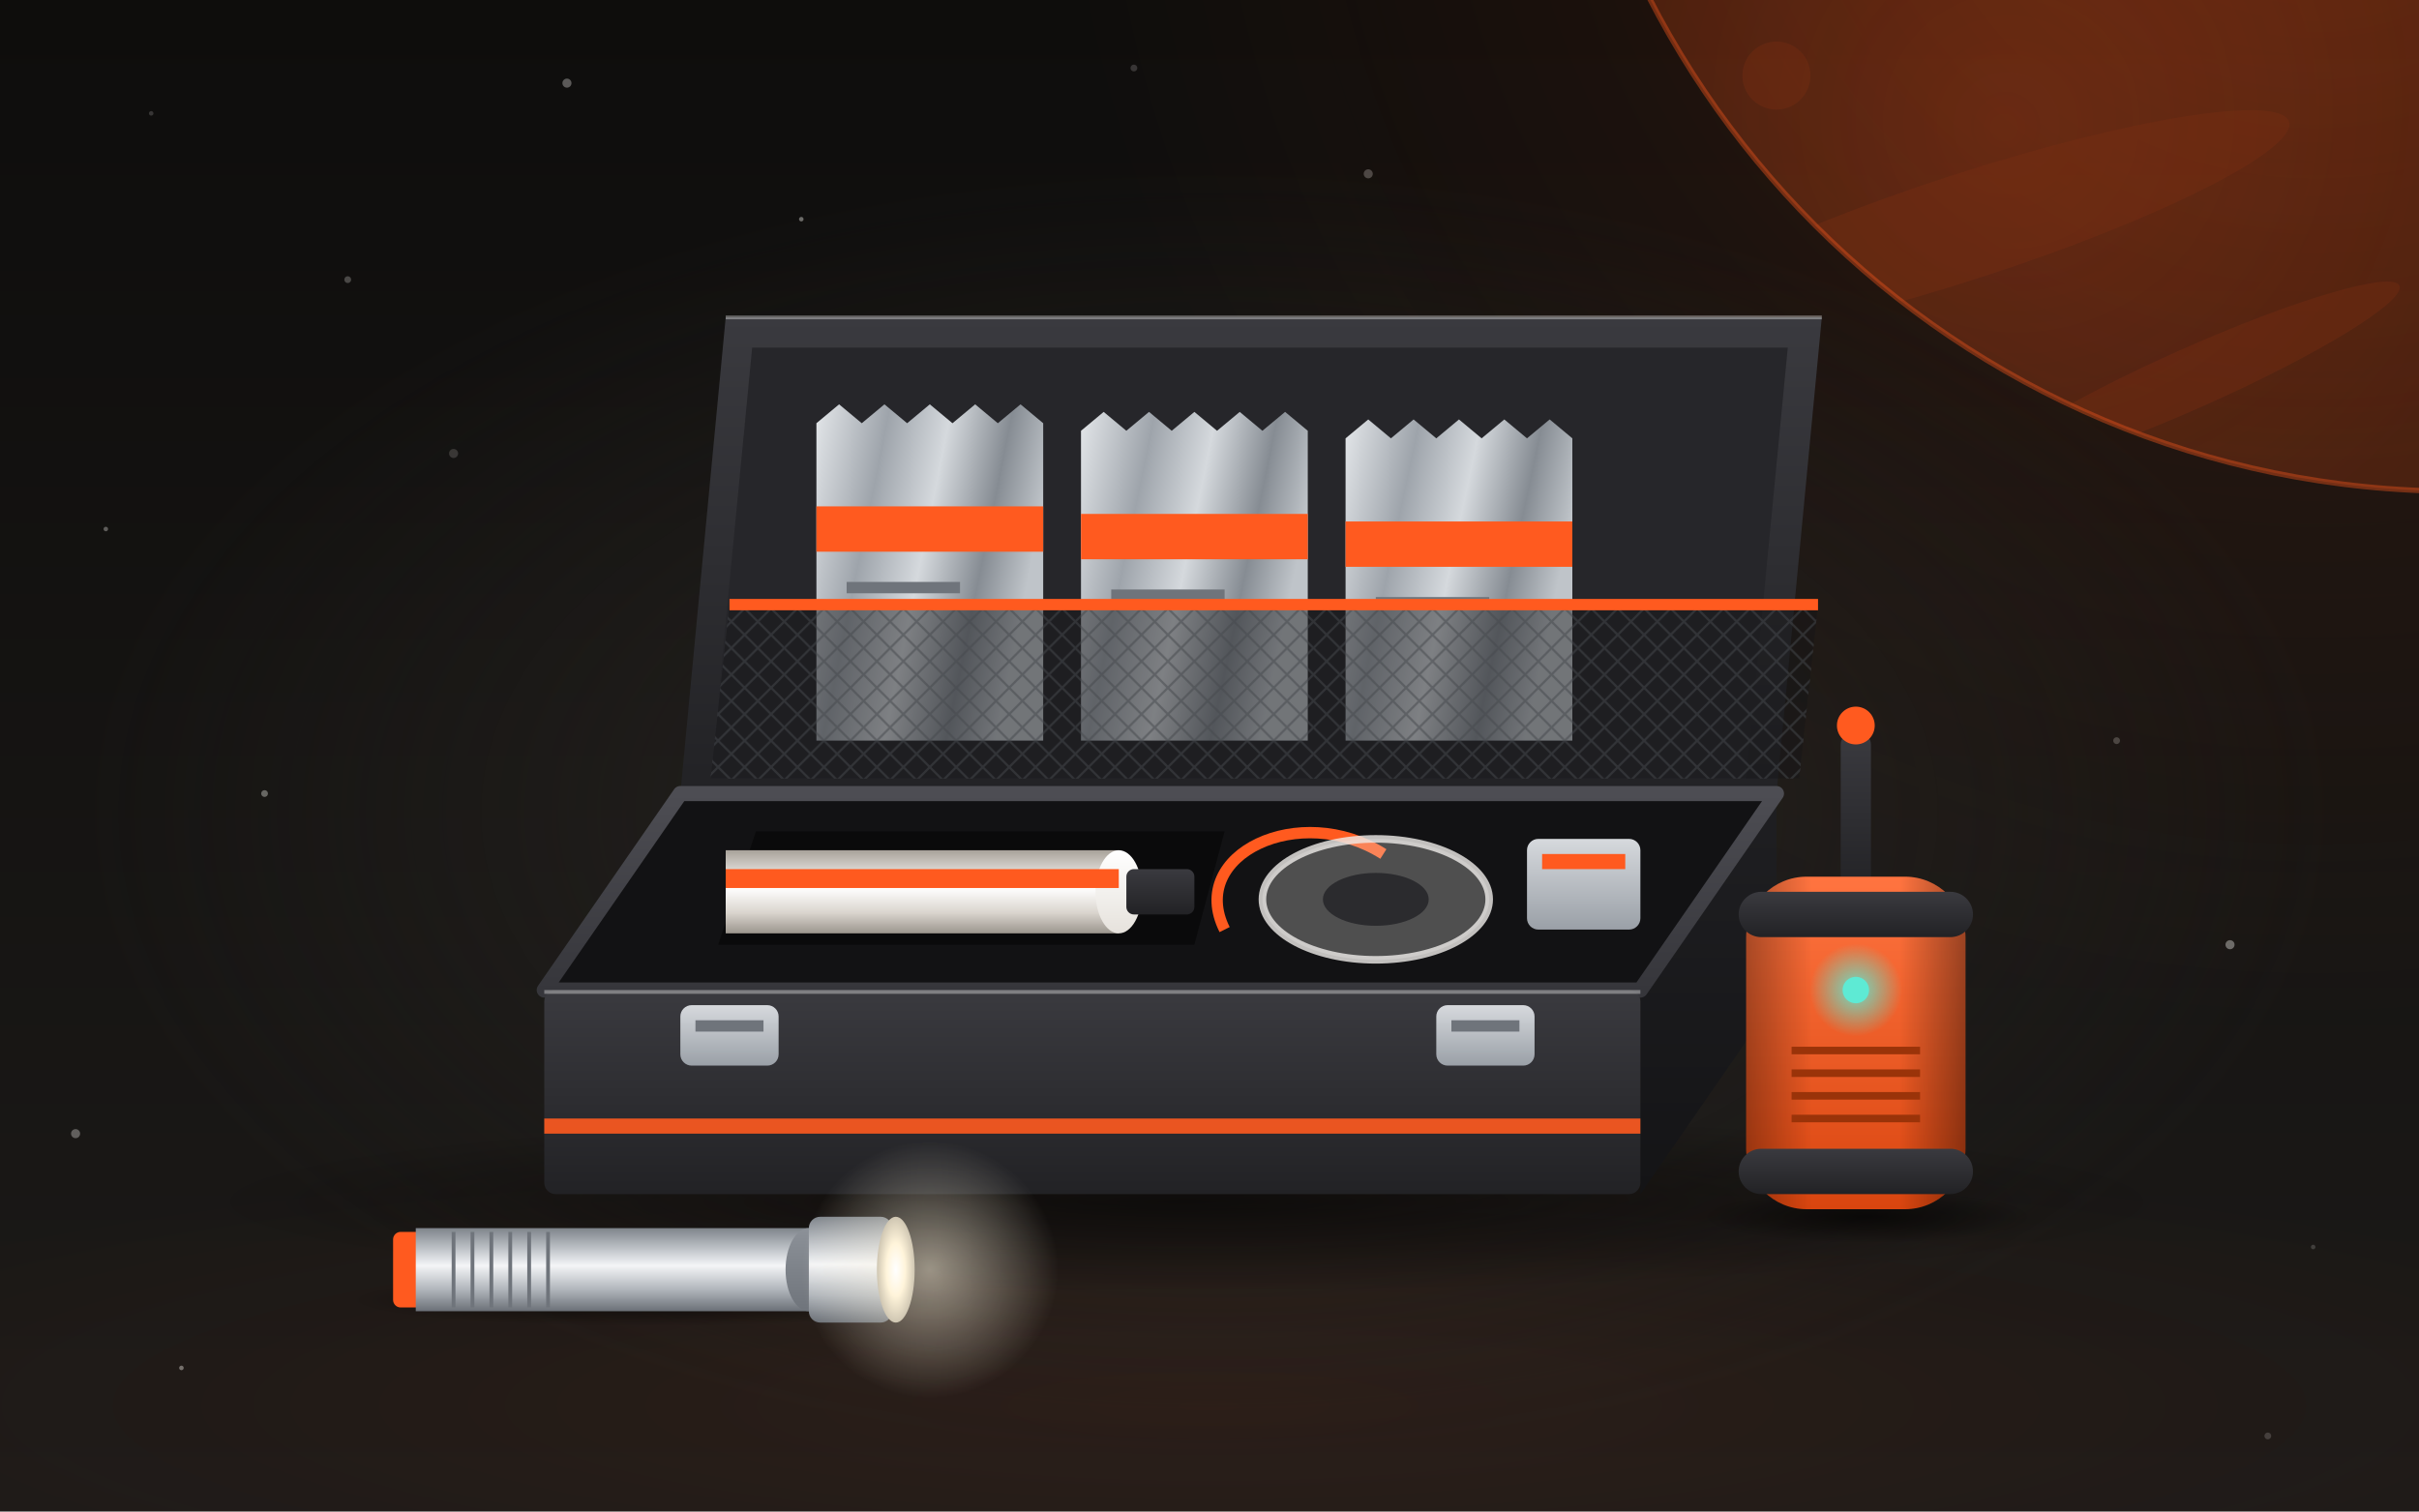
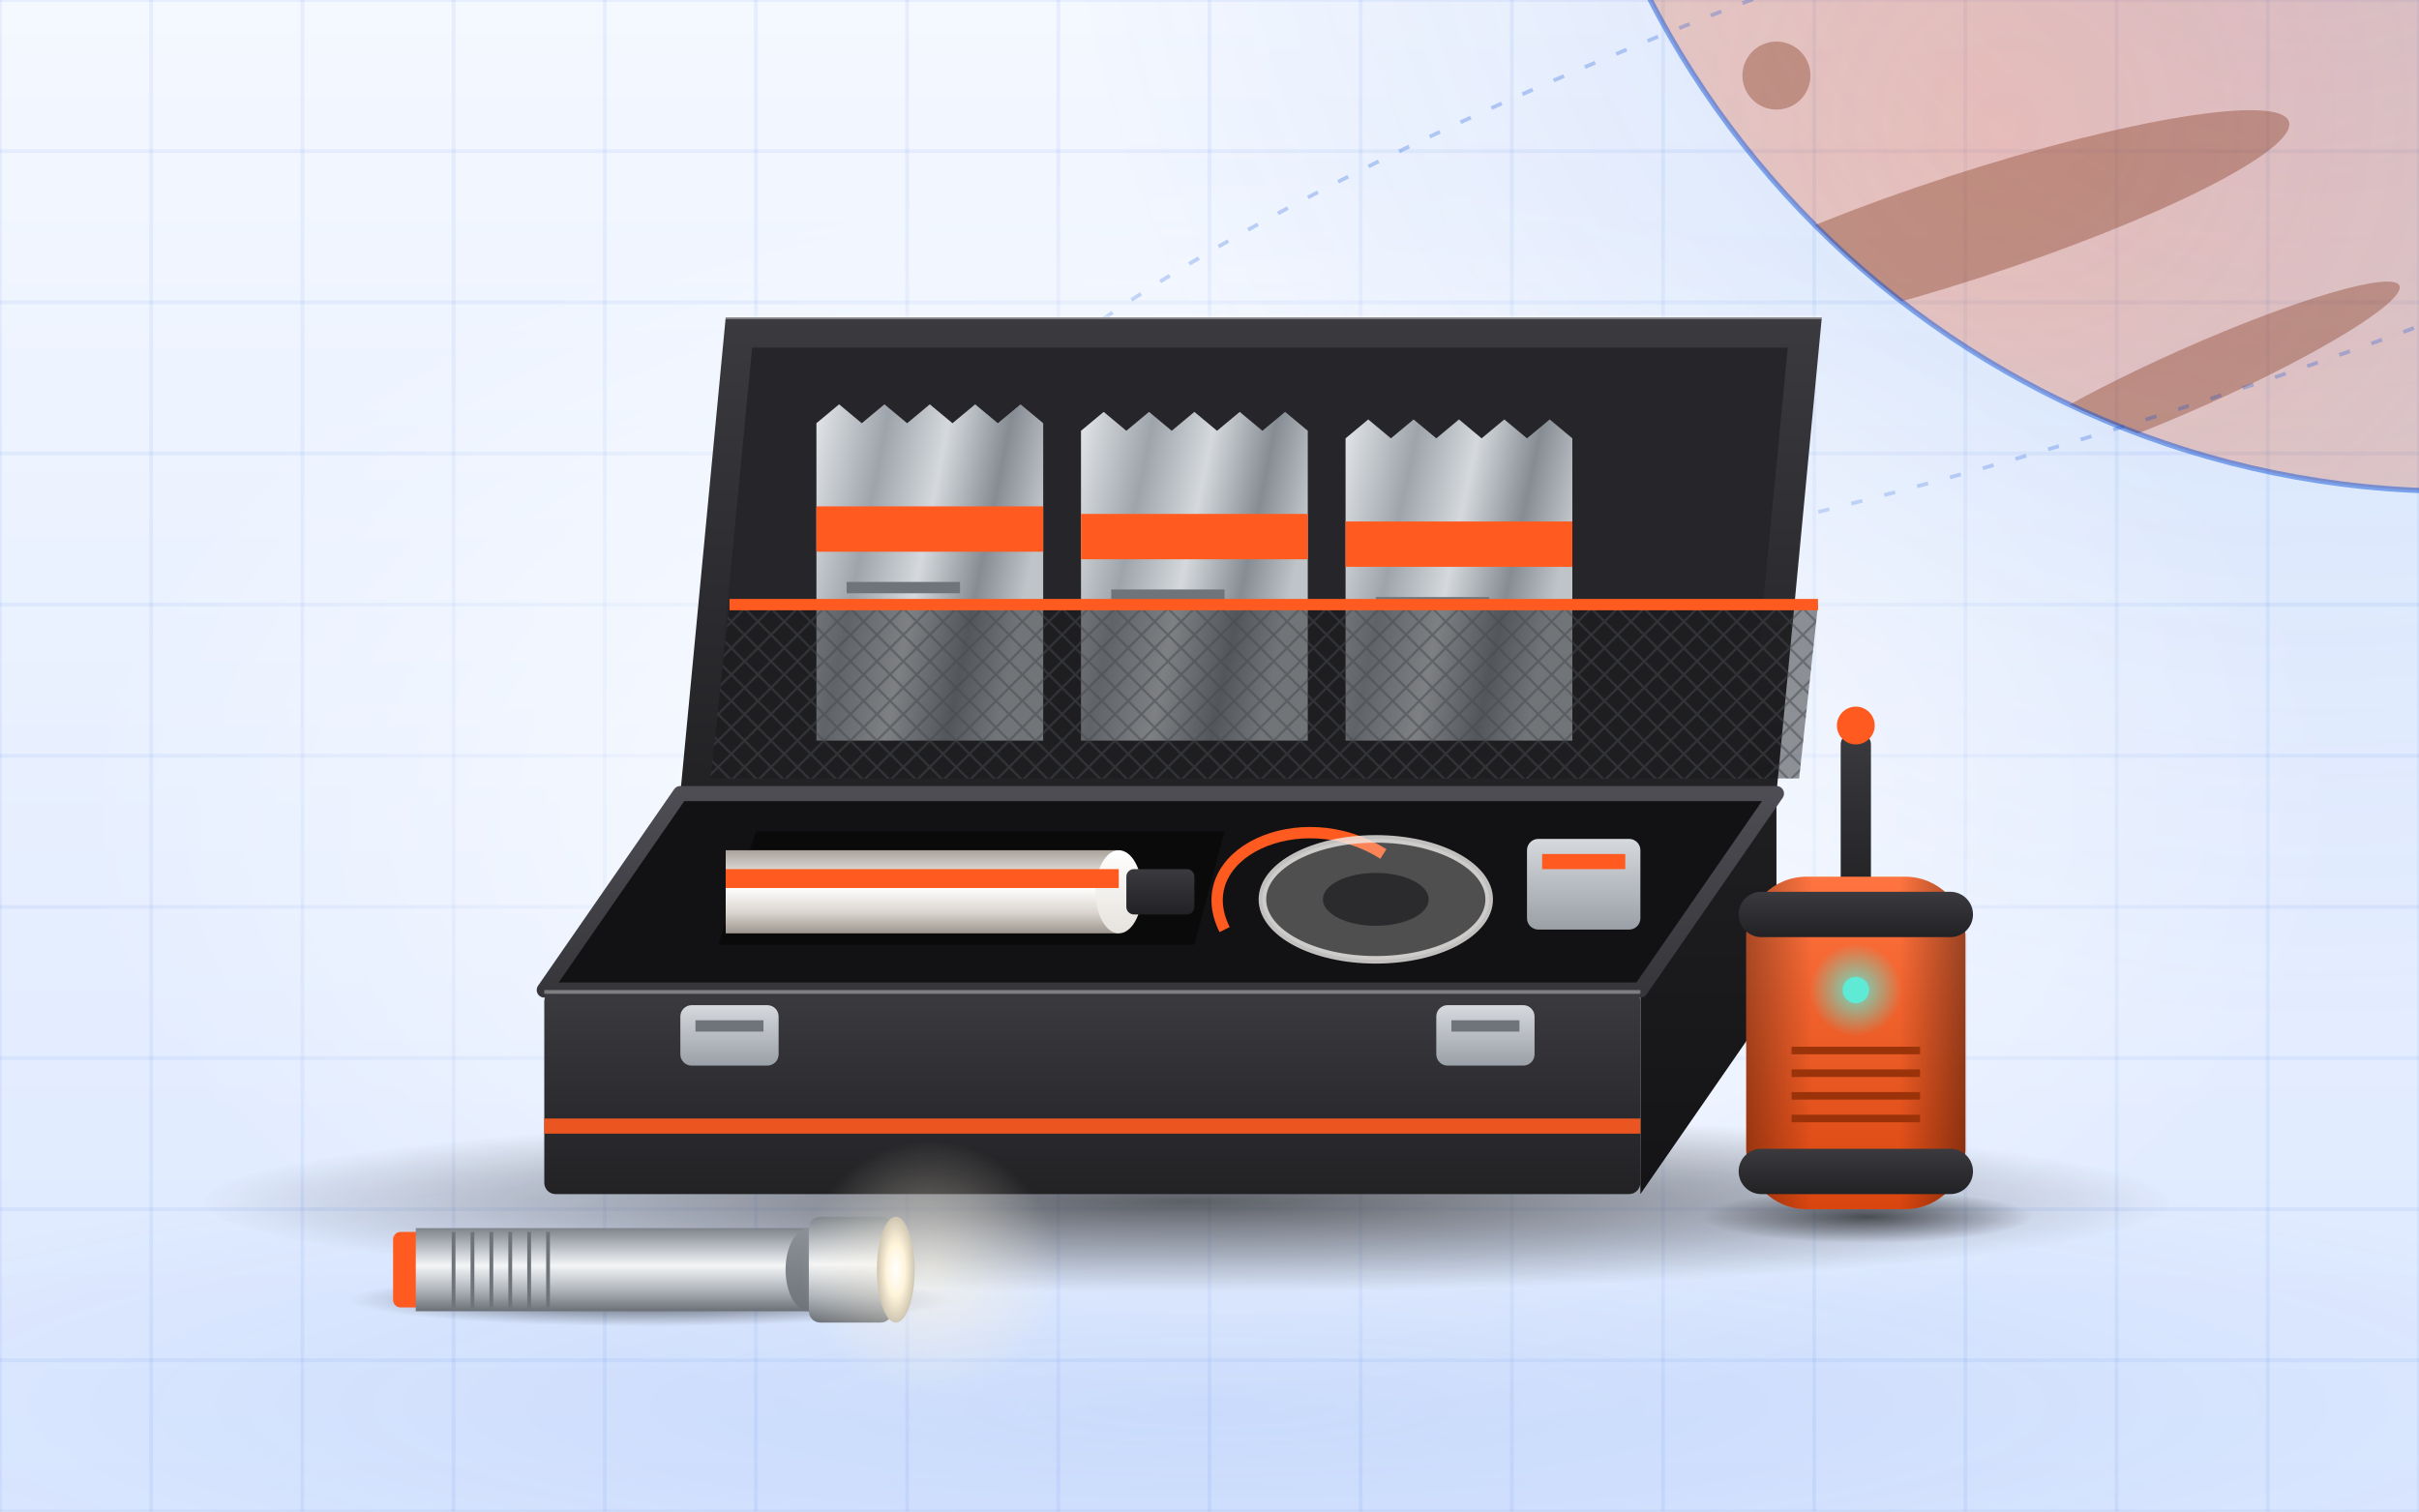
<svg xmlns="http://www.w3.org/2000/svg" viewBox="0 0 640 400" width="640" height="400">
  <defs>
    <linearGradient id="bg" x1="0" y1="0" x2="0" y2="1">
-       <stop offset="0" stop-color="#0E0D0C" />
-       <stop offset="1" stop-color="#1C1A18" />
+       <stop offset="0" stop-color="#F4F8FF" />
+       <stop offset="1" stop-color="#DCE8FF" />
    </linearGradient>
    <radialGradient id="glow" cx="0.5" cy="0.5" r="0.5">
-       <stop offset="0" stop-color="#FF5A1F" stop-opacity="0.22" />
-       <stop offset="0.6" stop-color="#C2410C" stop-opacity="0.07" />
-       <stop offset="1" stop-color="#C2410C" stop-opacity="0" />
+       <stop offset="0" stop-color="#296EF9" stop-opacity="0.18" />
+       <stop offset="0.6" stop-color="#024AD8" stop-opacity="0.06" />
+       <stop offset="1" stop-color="#024AD8" stop-opacity="0" />
    </radialGradient>
    <radialGradient id="planet" cx="0.3" cy="0.75" r="0.8" fx="0.25" fy="0.8">
      <stop offset="0" stop-color="#FF5A1F" stop-opacity="0.5" />
      <stop offset="0.55" stop-color="#C2410C" stop-opacity="0.32" />
      <stop offset="1" stop-color="#7C2D12" stop-opacity="0.12" />
    </radialGradient>
    <radialGradient id="haze" cx="0.5" cy="0.5" r="0.5">
-       <stop offset="0" stop-color="#FF5A1F" stop-opacity="0.07" />
-       <stop offset="1" stop-color="#FF5A1F" stop-opacity="0" />
+       <stop offset="0" stop-color="#024AD8" stop-opacity="0.1" />
+       <stop offset="1" stop-color="#024AD8" stop-opacity="0" />
    </radialGradient>
    <radialGradient id="stage" cx="0.5" cy="0.5" r="0.5">
-       <stop offset="0" stop-color="#2E2A26" stop-opacity="0.7" />
-       <stop offset="1" stop-color="#2E2A26" stop-opacity="0" />
+       <stop offset="0" stop-color="#FFFFFF" stop-opacity="0.95" />
+       <stop offset="1" stop-color="#FFFFFF" stop-opacity="0" />
    </radialGradient>
    <radialGradient id="sh" cx="0.5" cy="0.5" r="0.5">
      <stop offset="0" stop-color="#000" stop-opacity="0.6" />
      <stop offset="0.6" stop-color="#000" stop-opacity="0.25" />
      <stop offset="1" stop-color="#000" stop-opacity="0" />
    </radialGradient>
    <linearGradient id="wF" x1="0" y1="0" x2="0" y2="1">
      <stop offset="0" stop-color="#F4F2EF" />
      <stop offset="1" stop-color="#CFCAC3" />
    </linearGradient>
    <linearGradient id="wT" x1="0" y1="0" x2="0" y2="1">
      <stop offset="0" stop-color="#FFFFFF" />
      <stop offset="1" stop-color="#E6E2DC" />
    </linearGradient>
    <linearGradient id="wS" x1="0" y1="0" x2="0" y2="1">
      <stop offset="0" stop-color="#BDB7AF" />
      <stop offset="1" stop-color="#9F998F" />
    </linearGradient>
    <linearGradient id="gF" x1="0" y1="0" x2="0" y2="1">
      <stop offset="0" stop-color="#3A3A3F" />
      <stop offset="1" stop-color="#222225" />
    </linearGradient>
    <linearGradient id="gT" x1="0" y1="0" x2="0" y2="1">
      <stop offset="0" stop-color="#4D4D53" />
      <stop offset="1" stop-color="#36363B" />
    </linearGradient>
    <linearGradient id="gS" x1="0" y1="0" x2="0" y2="1">
      <stop offset="0" stop-color="#1F1F22" />
      <stop offset="1" stop-color="#141416" />
    </linearGradient>
    <linearGradient id="aF" x1="0" y1="0" x2="0" y2="1">
      <stop offset="0" stop-color="#D6D9DD" />
      <stop offset="1" stop-color="#9AA0A7" />
    </linearGradient>
    <linearGradient id="aT" x1="0" y1="0" x2="0" y2="1">
      <stop offset="0" stop-color="#EEF0F2" />
      <stop offset="1" stop-color="#C8CCD1" />
    </linearGradient>
    <linearGradient id="aS" x1="0" y1="0" x2="0" y2="1">
      <stop offset="0" stop-color="#8C9198" />
      <stop offset="1" stop-color="#6F747B" />
    </linearGradient>
    <linearGradient id="oF" x1="0" y1="0" x2="0" y2="1">
      <stop offset="0" stop-color="#FF7440" />
      <stop offset="1" stop-color="#D9450F" />
    </linearGradient>
    <linearGradient id="oT" x1="0" y1="0" x2="0" y2="1">
      <stop offset="0" stop-color="#FF9A6E" />
      <stop offset="1" stop-color="#FF6A30" />
    </linearGradient>
    <linearGradient id="oS" x1="0" y1="0" x2="0" y2="1">
      <stop offset="0" stop-color="#C2410C" />
      <stop offset="1" stop-color="#94320A" />
    </linearGradient>
    <linearGradient id="cW" x1="0" y1="0" x2="1" y2="0">
      <stop offset="0" stop-color="#A8A29A" />
      <stop offset="0.35" stop-color="#F2EFEB" />
      <stop offset="0.45" stop-color="#FFFFFF" />
      <stop offset="0.75" stop-color="#DAD5CE" />
      <stop offset="1" stop-color="#9C968E" />
    </linearGradient>
    <linearGradient id="cA" x1="0" y1="0" x2="1" y2="0">
      <stop offset="0" stop-color="#7E848B" />
      <stop offset="0.35" stop-color="#D9DCE0" />
      <stop offset="0.45" stop-color="#F4F5F7" />
      <stop offset="0.75" stop-color="#AEB3B9" />
      <stop offset="1" stop-color="#6B7077" />
    </linearGradient>
    <linearGradient id="cG" x1="0" y1="0" x2="1" y2="0">
      <stop offset="0" stop-color="#18181A" />
      <stop offset="0.35" stop-color="#3F3F44" />
      <stop offset="0.45" stop-color="#55555B" />
      <stop offset="0.75" stop-color="#2B2B2E" />
      <stop offset="1" stop-color="#141416" />
    </linearGradient>
    <linearGradient id="cO" x1="0" y1="0" x2="1" y2="0">
      <stop offset="0" stop-color="#9A3309" />
      <stop offset="0.35" stop-color="#FF7440" />
      <stop offset="0.45" stop-color="#FFA27A" />
      <stop offset="0.75" stop-color="#E04A12" />
      <stop offset="1" stop-color="#8E2A06" />
    </linearGradient>
    <linearGradient id="cWv" x1="0" y1="0" x2="0" y2="1">
      <stop offset="0" stop-color="#A8A29A" />
      <stop offset="0.35" stop-color="#F2EFEB" />
      <stop offset="0.45" stop-color="#FFFFFF" />
      <stop offset="0.75" stop-color="#DAD5CE" />
      <stop offset="1" stop-color="#9C968E" />
    </linearGradient>
    <linearGradient id="cAv" x1="0" y1="0" x2="0" y2="1">
      <stop offset="0" stop-color="#7E848B" />
      <stop offset="0.35" stop-color="#D9DCE0" />
      <stop offset="0.45" stop-color="#F4F5F7" />
      <stop offset="0.75" stop-color="#AEB3B9" />
      <stop offset="1" stop-color="#6B7077" />
    </linearGradient>
    <linearGradient id="cGv" x1="0" y1="0" x2="0" y2="1">
      <stop offset="0" stop-color="#18181A" />
      <stop offset="0.35" stop-color="#3F3F44" />
      <stop offset="0.45" stop-color="#55555B" />
      <stop offset="0.75" stop-color="#2B2B2E" />
      <stop offset="1" stop-color="#141416" />
    </linearGradient>
    <linearGradient id="oArm" x1="0" y1="0" x2="1" y2="0">
      <stop offset="0" stop-color="#A8380B" />
      <stop offset="0.45" stop-color="#FF6A30" />
      <stop offset="0.6" stop-color="#FF7A45" />
      <stop offset="1" stop-color="#A8380B" />
    </linearGradient>
    <linearGradient id="hshade" x1="0" y1="0" x2="1" y2="0">
      <stop offset="0" stop-color="#000" stop-opacity="0.32" />
      <stop offset="0.3" stop-color="#000" stop-opacity="0" />
      <stop offset="0.7" stop-color="#000" stop-opacity="0" />
      <stop offset="1" stop-color="#000" stop-opacity="0.38" />
    </linearGradient>
    <linearGradient id="gloss" x1="0" y1="0" x2="0" y2="1">
      <stop offset="0" stop-color="#FFF" stop-opacity="0.45" />
      <stop offset="1" stop-color="#FFF" stop-opacity="0" />
    </linearGradient>
    <linearGradient id="visor" x1="0" y1="0" x2="0.4" y2="1">
      <stop offset="0" stop-color="#3A3A42" />
      <stop offset="0.5" stop-color="#16161A" />
      <stop offset="1" stop-color="#08080A" />
    </linearGradient>
    <radialGradient id="helm" cx="0.4" cy="0.35" r="0.7">
      <stop offset="0" stop-color="#FFFFFF" />
      <stop offset="0.7" stop-color="#E4E0DA" />
      <stop offset="1" stop-color="#B8B2AA" />
    </radialGradient>
    <radialGradient id="face" cx="0.5" cy="0.5" r="0.5">
      <stop offset="0" stop-color="#FFFFFF" />
      <stop offset="1" stop-color="#E2DED7" />
    </radialGradient>
    <linearGradient id="ring" x1="0" y1="0" x2="1" y2="1">
      <stop offset="0" stop-color="#F4F5F7" />
      <stop offset="0.5" stop-color="#B4B9BF" />
      <stop offset="1" stop-color="#6B7077" />
    </linearGradient>
    <radialGradient id="lens" cx="0.5" cy="0.5" r="0.5">
      <stop offset="0" stop-color="#FFFFFF" />
      <stop offset="0.5" stop-color="#FFF4DA" />
      <stop offset="1" stop-color="#CFC6B2" />
    </radialGradient>
    <radialGradient id="led" cx="0.5" cy="0.5" r="0.5">
      <stop offset="0" stop-color="#5EEAD4" stop-opacity="0.9" />
      <stop offset="1" stop-color="#5EEAD4" stop-opacity="0" />
    </radialGradient>
    <radialGradient id="lamp" cx="0.5" cy="0.5" r="0.5">
      <stop offset="0" stop-color="#FFF6E0" stop-opacity="0.55" />
      <stop offset="1" stop-color="#FFF6E0" stop-opacity="0" />
    </radialGradient>
    <linearGradient id="water" x1="0" y1="0" x2="0" y2="1">
      <stop offset="0" stop-color="#DCEAF0" stop-opacity="0.42" />
      <stop offset="1" stop-color="#8FB3C4" stop-opacity="0.2" />
    </linearGradient>
    <linearGradient id="foil" x1="0" y1="0" x2="1" y2="0.3">
      <stop offset="0" stop-color="#E3E6E9" />
      <stop offset="0.3" stop-color="#9EA4AB" />
      <stop offset="0.55" stop-color="#D5D9DD" />
      <stop offset="0.8" stop-color="#868C93" />
      <stop offset="1" stop-color="#BFC4C9" />
    </linearGradient>
    <pattern id="mesh" width="7" height="7" patternUnits="userSpaceOnUse">
      <path d="M0,0 L7,7 M7,0 L0,7" stroke="#6F747B" stroke-width=".6" stroke-opacity=".5" />
    </pattern>
    <clipPath id="pc">
      <circle cx="650" cy="-110" r="240" />
    </clipPath>
  </defs>
  <rect width="640" height="400" fill="url(#bg)" />
-   <circle cx="40" cy="30" r="0.6" fill="#EDEBE8" opacity="0.18" />
-   <circle cx="92" cy="74" r="0.9" fill="#EDEBE8" opacity="0.26" />
-   <circle cx="150" cy="22" r="1.2" fill="#EDEBE8" opacity="0.34" />
-   <circle cx="212" cy="58" r="0.6" fill="#EDEBE8" opacity="0.42" />
-   <circle cx="300" cy="18" r="0.9" fill="#EDEBE8" opacity="0.18" />
-   <circle cx="362" cy="46" r="1.2" fill="#EDEBE8" opacity="0.26" />
-   <circle cx="28" cy="140" r="0.6" fill="#EDEBE8" opacity="0.34" />
-   <circle cx="70" cy="210" r="0.9" fill="#EDEBE8" opacity="0.42" />
-   <circle cx="120" cy="120" r="1.2" fill="#EDEBE8" opacity="0.18" />
-   <circle cx="402" cy="92" r="0.6" fill="#EDEBE8" opacity="0.26" />
-   <circle cx="250" cy="100" r="0.9" fill="#EDEBE8" opacity="0.34" />
-   <circle cx="590" cy="250" r="1.2" fill="#EDEBE8" opacity="0.42" />
-   <circle cx="612" cy="330" r="0.6" fill="#EDEBE8" opacity="0.18" />
-   <circle cx="560" cy="196" r="0.9" fill="#EDEBE8" opacity="0.26" />
-   <circle cx="20" cy="300" r="1.2" fill="#EDEBE8" opacity="0.34" />
-   <circle cx="48" cy="362" r="0.6" fill="#EDEBE8" opacity="0.42" />
-   <circle cx="600" cy="380" r="0.9" fill="#EDEBE8" opacity="0.18" />
+   <path d="M0,0 V400" stroke="#024AD8" stroke-opacity=".06" />
+   <path d="M40,0 V400" stroke="#024AD8" stroke-opacity=".06" />
+   <path d="M80,0 V400" stroke="#024AD8" stroke-opacity=".06" />
+   <path d="M120,0 V400" stroke="#024AD8" stroke-opacity=".06" />
+   <path d="M160,0 V400" stroke="#024AD8" stroke-opacity=".06" />
+   <path d="M200,0 V400" stroke="#024AD8" stroke-opacity=".06" />
+   <path d="M240,0 V400" stroke="#024AD8" stroke-opacity=".06" />
+   <path d="M280,0 V400" stroke="#024AD8" stroke-opacity=".06" />
+   <path d="M320,0 V400" stroke="#024AD8" stroke-opacity=".06" />
+   <path d="M360,0 V400" stroke="#024AD8" stroke-opacity=".06" />
+   <path d="M400,0 V400" stroke="#024AD8" stroke-opacity=".06" />
+   <path d="M440,0 V400" stroke="#024AD8" stroke-opacity=".06" />
+   <path d="M480,0 V400" stroke="#024AD8" stroke-opacity=".06" />
+   <path d="M520,0 V400" stroke="#024AD8" stroke-opacity=".06" />
+   <path d="M560,0 V400" stroke="#024AD8" stroke-opacity=".06" />
+   <path d="M600,0 V400" stroke="#024AD8" stroke-opacity=".06" />
+   <path d="M640,0 V400" stroke="#024AD8" stroke-opacity=".06" />
+   <path d="M0,0 H640" stroke="#024AD8" stroke-opacity=".06" />
+   <path d="M0,40 H640" stroke="#024AD8" stroke-opacity=".06" />
+   <path d="M0,80 H640" stroke="#024AD8" stroke-opacity=".06" />
+   <path d="M0,120 H640" stroke="#024AD8" stroke-opacity=".06" />
+   <path d="M0,160 H640" stroke="#024AD8" stroke-opacity=".06" />
+   <path d="M0,200 H640" stroke="#024AD8" stroke-opacity=".06" />
+   <path d="M0,240 H640" stroke="#024AD8" stroke-opacity=".06" />
+   <path d="M0,280 H640" stroke="#024AD8" stroke-opacity=".06" />
+   <path d="M0,320 H640" stroke="#024AD8" stroke-opacity=".06" />
+   <path d="M0,360 H640" stroke="#024AD8" stroke-opacity=".06" />
+   <path d="M0,400 H640" stroke="#024AD8" stroke-opacity=".06" />
  <circle cx="610" cy="-60" r="330" fill="url(#glow)" />
  <circle cx="650" cy="-110" r="240" fill="url(#planet)" opacity=".6" />
  <g clip-path="url(#pc)" fill="#7C2D12" opacity=".35">
    <ellipse cx="520" cy="60" rx="90" ry="14" transform="rotate(-18 520 60)" />
    <ellipse cx="580" cy="100" rx="60" ry="8" transform="rotate(-24 580 100)" />
    <circle cx="470" cy="20" r="9" />
  </g>
-   <circle cx="650" cy="-110" r="240" fill="none" stroke="#FF5A1F" stroke-opacity=".38" stroke-width="1.4" />
+   <circle cx="650" cy="-110" r="240" fill="none" stroke="#024AD8" stroke-opacity=".45" stroke-width="1.4" />
+   <ellipse cx="560" cy="40" rx="330" ry="70" transform="rotate(-18 560 40)" fill="none" stroke="#024AD8" stroke-opacity=".25" stroke-dasharray="3 6" />
  <ellipse cx="320" cy="215" rx="300" ry="170" fill="url(#stage)" />
  <ellipse cx="320" cy="372" rx="420" ry="70" fill="url(#haze)" />
  <g transform="translate(-6,0)">
    <ellipse cx="320" cy="318" rx="260" ry="24" fill="url(#sh)" />
    <polygon points="186,210 476,210 488,84 198,84" fill="url(#gF)" />
    <polygon points="194,206 468,206 479,92 205,92" fill="#26262A" />
    <line x1="198" y1="84" x2="488" y2="84" stroke="#FFF" stroke-opacity=".35" />
    <polygon points="440,262 476,210 476,264 440,316" fill="url(#gS)" />
    <polygon points="150,262 186,210 476,210 440,262" fill="#121214" stroke="url(#gT)" stroke-width="4" stroke-linejoin="round" />
    <rect x="150" y="262" width="290" height="54" rx="3" fill="url(#gF)" />
    <line x1="150" y1="262.5" x2="440" y2="262.5" stroke="#FFF" stroke-opacity=".35" />
    <path d="M222,112 l6,-5 l6,5 l6,-5 l6,5 l6,-5 l6,5 l6,-5 l6,5 l6,-5 l6,5 V196 H222 Z" fill="url(#foil)" />
    <rect x="222" y="134" width="60" height="12" fill="#FF5A1F" />
    <rect x="230" y="154" width="30" height="3" fill="#6F747B" />
    <path d="M292,114 l6,-5 l6,5 l6,-5 l6,5 l6,-5 l6,5 l6,-5 l6,5 l6,-5 l6,5 V196 H292 Z" fill="url(#foil)" />
    <rect x="292" y="136" width="60" height="12" fill="#FF5A1F" />
    <rect x="300" y="156" width="30" height="3" fill="#6F747B" />
    <path d="M362,116 l6,-5 l6,5 l6,-5 l6,5 l6,-5 l6,5 l6,-5 l6,5 l6,-5 l6,5 V196 H362 Z" fill="url(#foil)" />
    <rect x="362" y="138" width="60" height="12" fill="#FF5A1F" />
    <rect x="370" y="158" width="30" height="3" fill="#6F747B" />
    <polygon points="194,206 482,206 487,160 199,160" fill="url(#mesh)" />
    <polygon points="194,206 482,206 487,160 199,160" fill="#141416" opacity=".45" />
    <line x1="199" y1="160" x2="487" y2="160" stroke="#FF5A1F" stroke-width="3" />
    <polygon points="196,250 206,220 330,220 322,250" fill="#0A0A0B" />
    <rect x="198" y="225.0" width="104" height="22" fill="url(#cWv)" />
    <ellipse cx="302" cy="236" rx="6.16" ry="11.0" fill="url(#wT)" />
    <rect x="198" y="230" width="104" height="5" fill="#FF5A1F" />
    <rect x="304" y="230" width="18" height="12" rx="2" fill="url(#gF)" />
    <path d="M330,246 C320,226 350,212 372,226" fill="none" stroke="#FF5A1F" stroke-width="3" />
    <ellipse cx="370" cy="238" rx="30" ry="16" fill="#EDEBE8" fill-opacity=".28" stroke="#EDEBE8" stroke-opacity=".8" stroke-width="2" />
    <ellipse cx="370" cy="238" rx="14" ry="7" fill="#2B2B2E" />
    <rect x="410" y="222" width="30" height="24" rx="3" fill="url(#aF)" />
    <rect x="414" y="226" width="22" height="4" fill="#FF5A1F" />
    <rect x="186" y="266" width="26" height="16" rx="3" fill="url(#aF)" />
    <rect x="190" y="270" width="18" height="3" fill="#6F747B" />
    <rect x="386" y="266" width="26" height="16" rx="3" fill="url(#aF)" />
    <rect x="390" y="270" width="18" height="3" fill="#6F747B" />
    <rect x="150" y="296" width="290" height="4" fill="#FF5A1F" opacity=".9" />
    <ellipse cx="178" cy="344" rx="80" ry="7" fill="url(#sh)" />
    <rect x="110" y="326" width="8" height="20" rx="2" fill="#FF5A1F" />
    <rect x="116" y="325.0" width="104" height="22" fill="url(#cAv)" />
    <ellipse cx="220" cy="336" rx="6.16" ry="11.0" fill="url(#aS)" />
    <line x1="126" y1="326" x2="126" y2="346" stroke="#6F747B" />
    <line x1="131" y1="326" x2="131" y2="346" stroke="#6F747B" />
    <line x1="136" y1="326" x2="136" y2="346" stroke="#6F747B" />
    <line x1="141" y1="326" x2="141" y2="346" stroke="#6F747B" />
    <line x1="146" y1="326" x2="146" y2="346" stroke="#6F747B" />
    <line x1="151" y1="326" x2="151" y2="346" stroke="#6F747B" />
    <rect x="220" y="322" width="22" height="28" rx="3" fill="url(#cAv)" />
    <circle cx="252" cy="336" r="34" fill="url(#lamp)" />
    <ellipse cx="243" cy="336" rx="5" ry="14" fill="url(#lens)" />
    <ellipse cx="500" cy="322" rx="44" ry="7" fill="url(#sh)" />
    <rect x="493" y="194" width="8" height="44" rx="3" fill="url(#gF)" />
    <circle cx="497" cy="192" r="5" fill="#FF5A1F" />
    <rect x="468" y="232" width="58" height="88" rx="16" fill="url(#oF)" />
    <rect x="468" y="232" width="58" height="88" rx="16" fill="url(#hshade)" />
    <rect x="466" y="236" width="62" height="12" rx="6" fill="url(#gF)" />
    <rect x="466" y="304" width="62" height="12" rx="6" fill="url(#gF)" />
    <line x1="480" y1="278" x2="514" y2="278" stroke="#9A3309" stroke-width="2" />
    <line x1="480" y1="284" x2="514" y2="284" stroke="#9A3309" stroke-width="2" />
    <line x1="480" y1="290" x2="514" y2="290" stroke="#9A3309" stroke-width="2" />
    <line x1="480" y1="296" x2="514" y2="296" stroke="#9A3309" stroke-width="2" />
    <circle cx="497" cy="262" r="12.25" fill="url(#led)" />
    <circle cx="497" cy="262" r="3.5" fill="#5EEAD4" />
  </g>
</svg>
